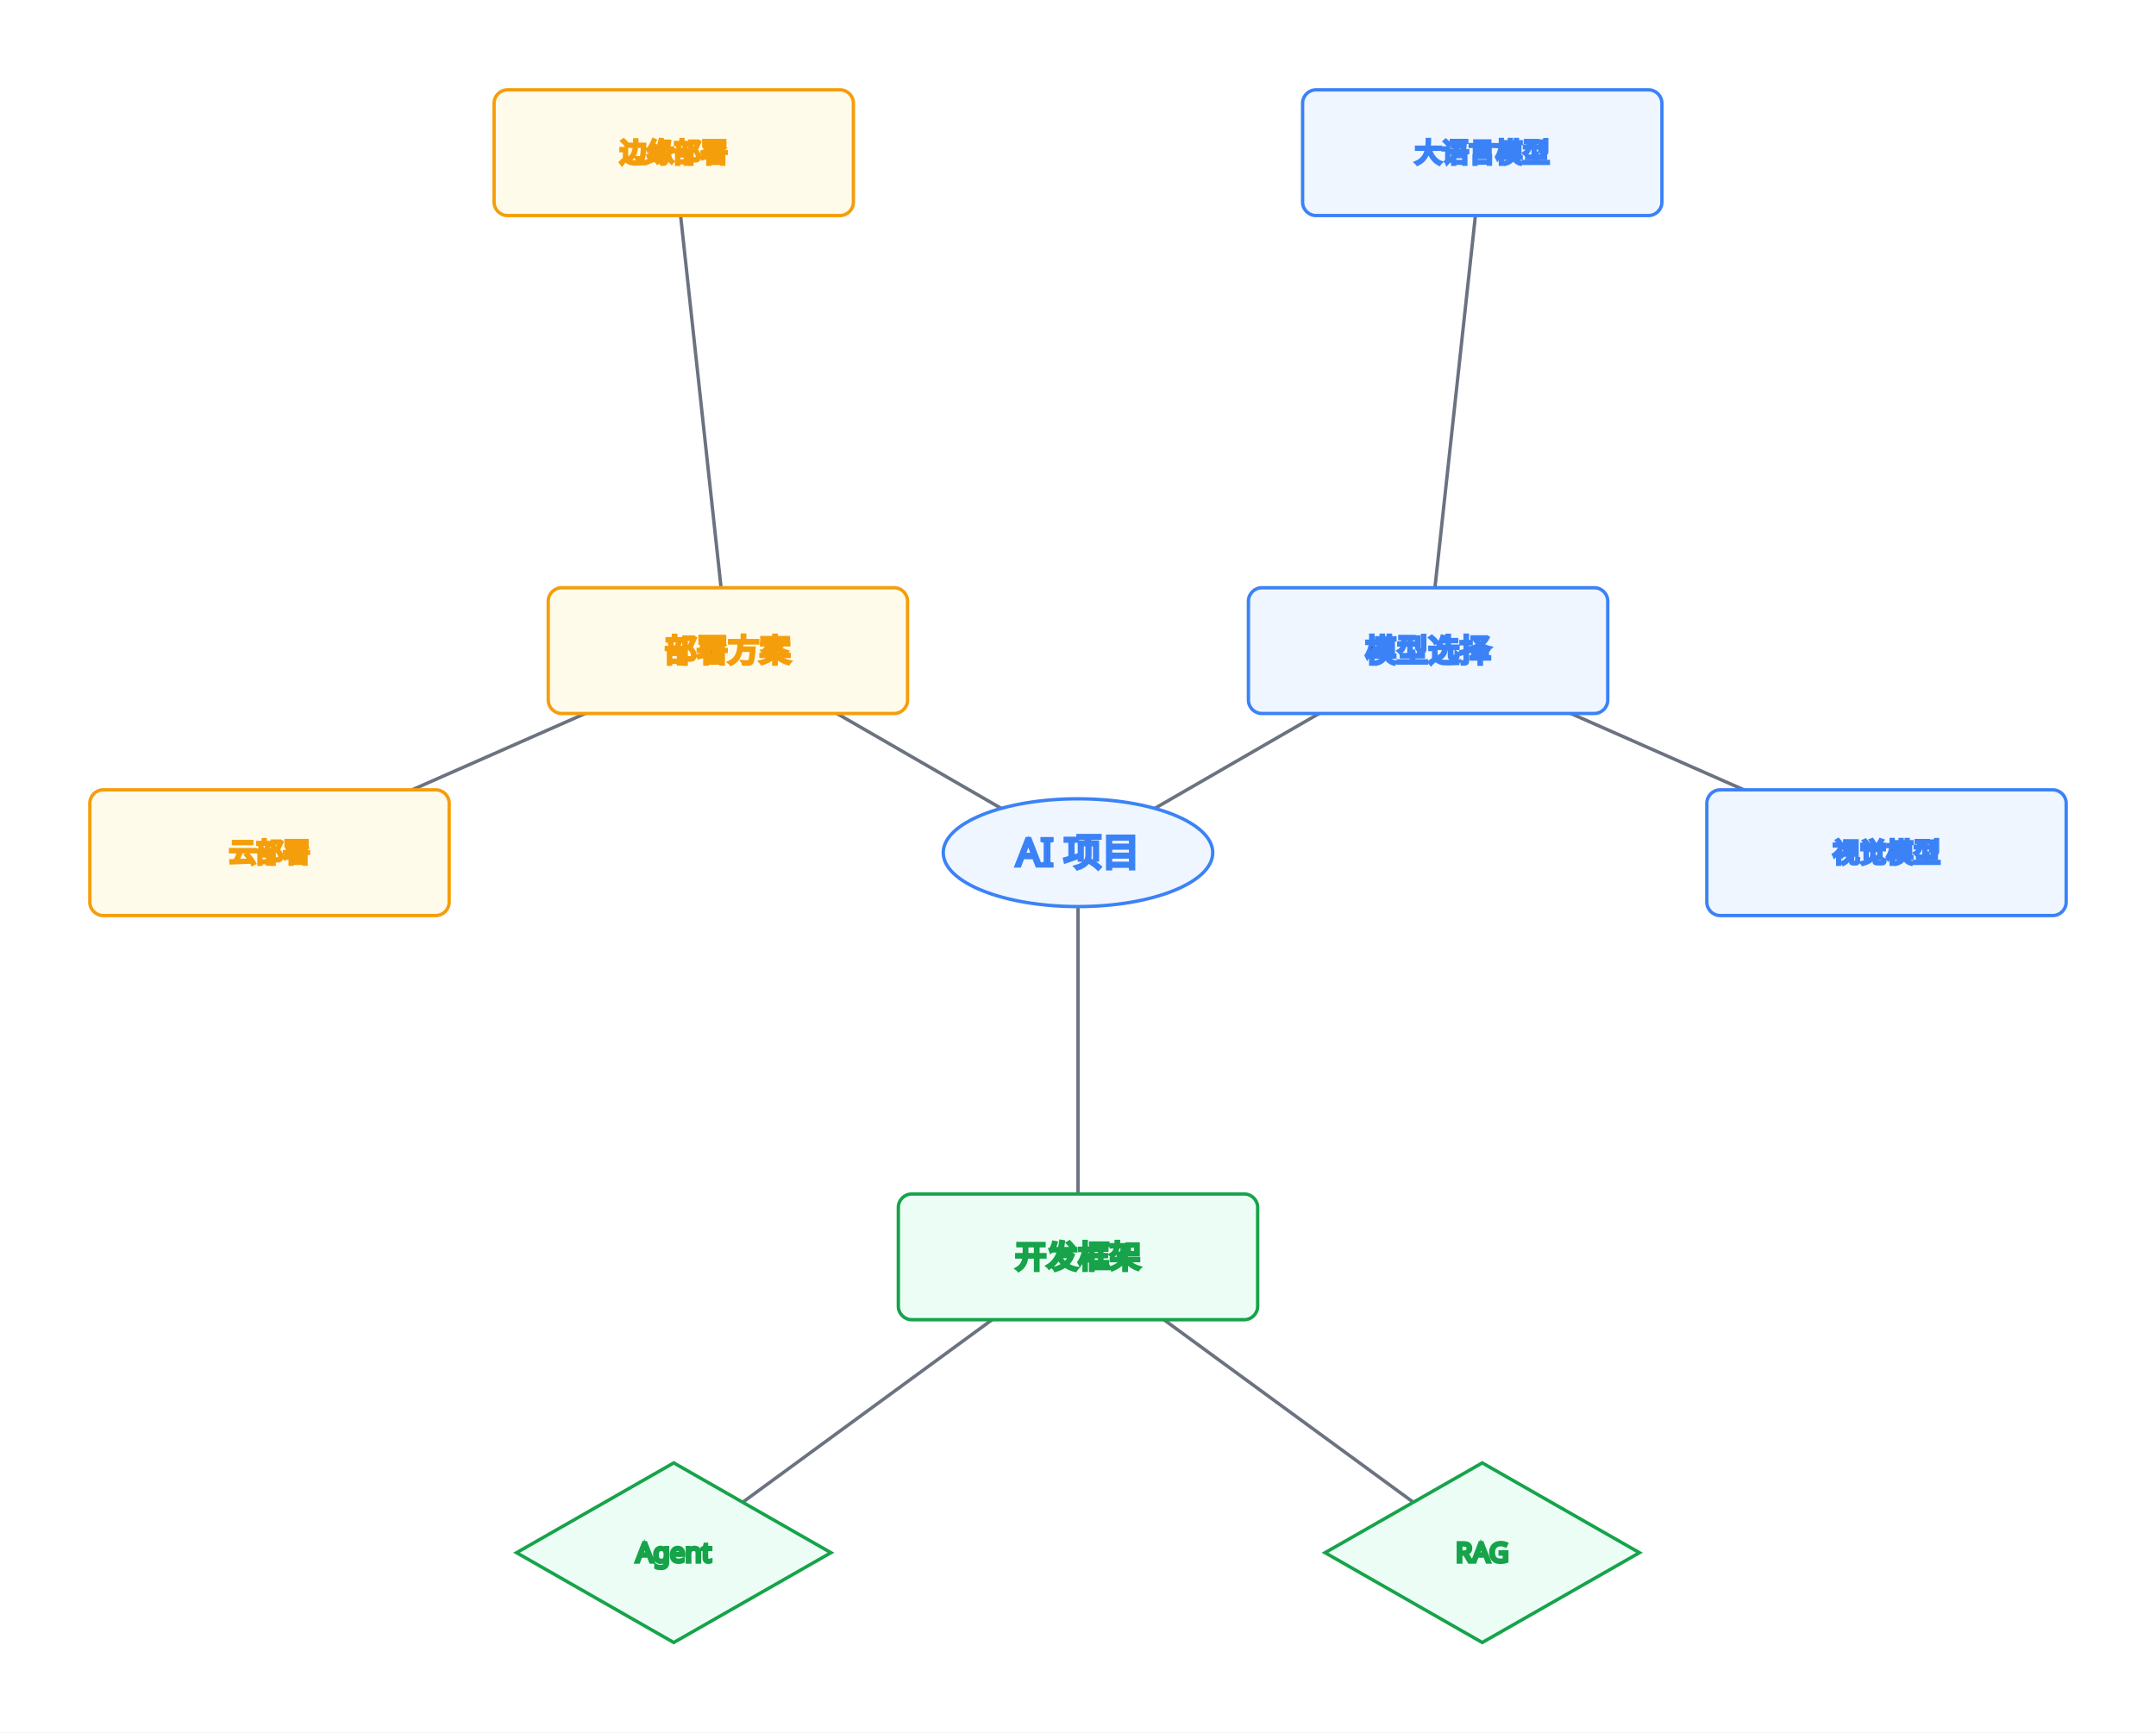
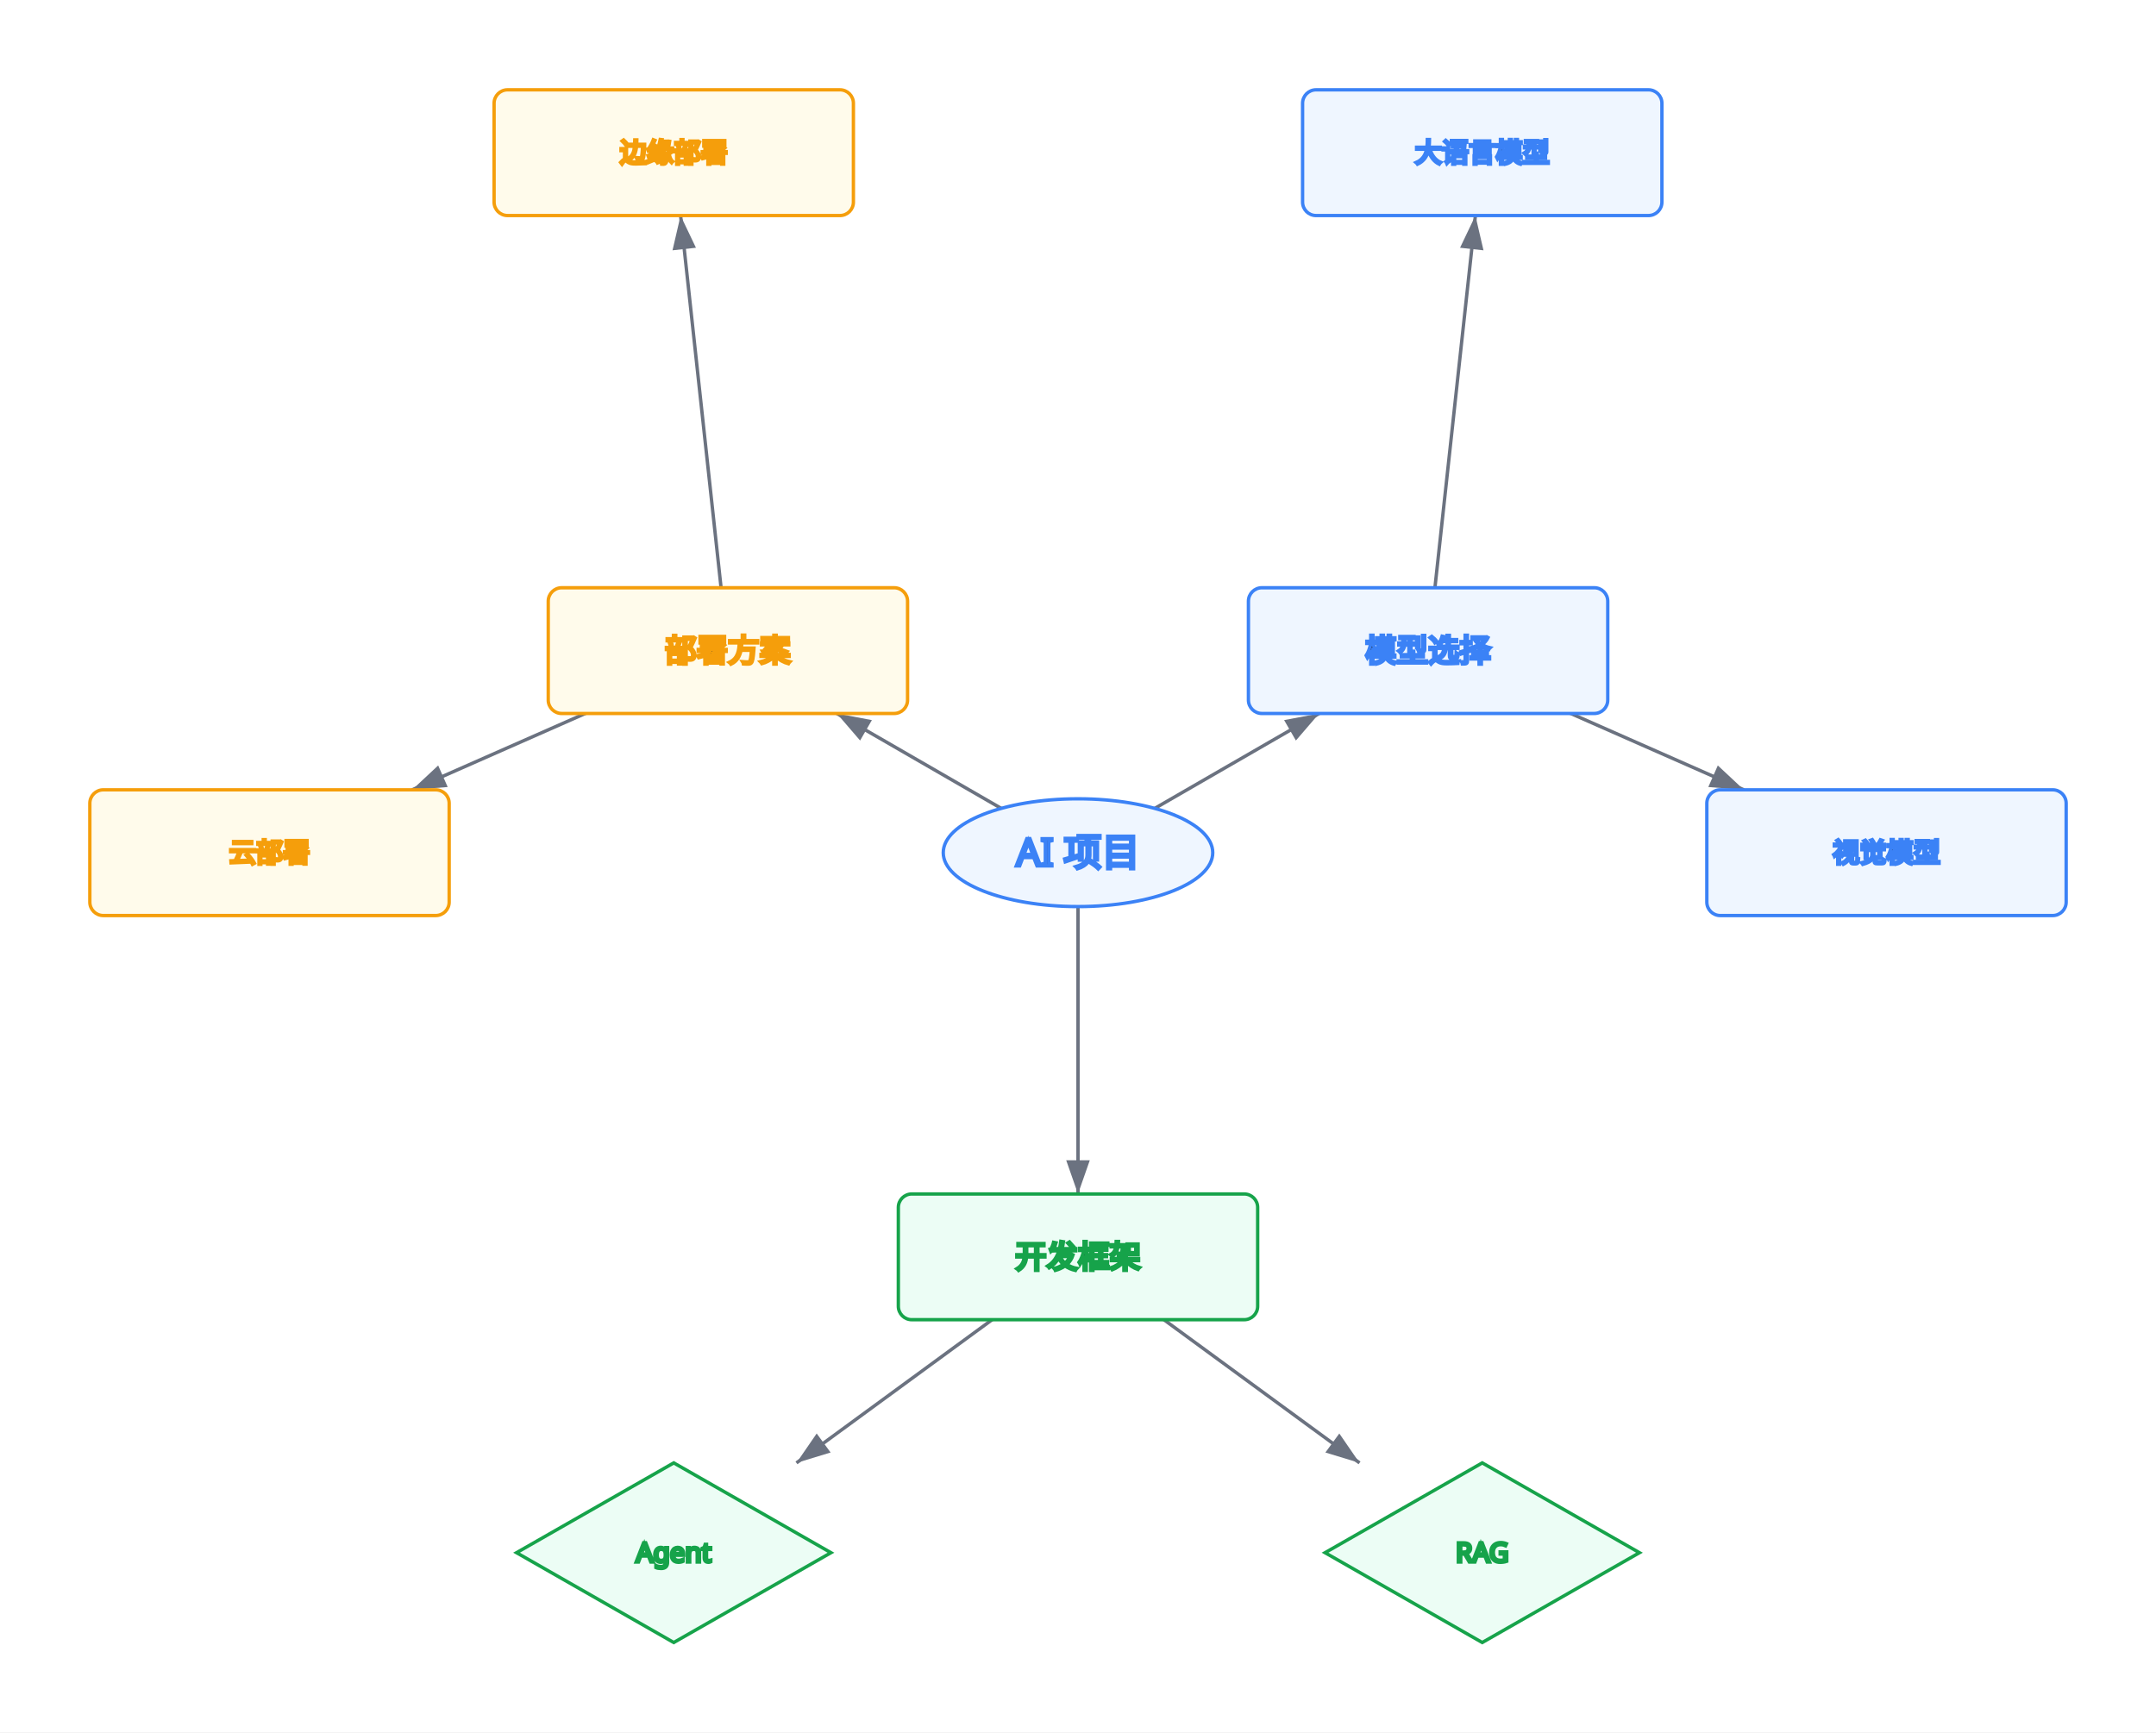
<svg xmlns="http://www.w3.org/2000/svg" width="960" height="771.538" viewBox="0 0 960 771.538">
  <defs>
    <marker id="arrowhead" markerWidth="10" markerHeight="7" refX="10" refY="3.5" orient="auto">
      <polygon points="0 0, 10 3.5, 0 7" fill="#6b7280" />
    </marker>
    <marker id="arrowhead-purple" markerWidth="10" markerHeight="7" refX="10" refY="3.5" orient="auto">
      <polygon points="0 0, 10 3.5, 0 7" fill="#7c3aed" />
    </marker>
  </defs>
  <rect x="0" y="0" width="960" height="771.538" fill="#ffffff" />
  <g class="lgdl-edge">
-     <path d="M 480,379.769 L 635.885,289.769" fill="none" stroke="#6b7280" stroke-width="1.5" marker-end="url(#arrowhead)" />
+     <path d="M 480,379.769 L 587.387,317.769" fill="none" stroke="#6b7280" stroke-width="1.5" marker-end="url(#arrowhead)" />
  </g>
  <g class="lgdl-edge">
-     <path d="M 480,379.769 L 480,559.769" fill="none" stroke="#6b7280" stroke-width="1.5" marker-end="url(#arrowhead)" />
+     <path d="M 480,379.769 L 480,531.769" fill="none" stroke="#6b7280" stroke-width="1.5" marker-end="url(#arrowhead)" />
  </g>
  <g class="lgdl-edge">
-     <path d="M 480,379.769 L 324.115,289.769" fill="none" stroke="#6b7280" stroke-width="1.5" marker-end="url(#arrowhead)" />
+     <path d="M 480,379.769 L 372.613,317.769" fill="none" stroke="#6b7280" stroke-width="1.5" marker-end="url(#arrowhead)" />
  </g>
  <g class="lgdl-edge">
-     <path d="M 635.885,289.769 L 660,68" fill="none" stroke="#6b7280" stroke-width="1.5" marker-end="url(#arrowhead)" />
+     <path d="M 635.885,289.769 L 656.955,96" fill="none" stroke="#6b7280" stroke-width="1.5" marker-end="url(#arrowhead)" />
  </g>
  <g class="lgdl-edge">
-     <path d="M 635.885,289.769 L 840,379.769" fill="none" stroke="#6b7280" stroke-width="1.5" marker-end="url(#arrowhead)" />
+     <path d="M 635.885,289.769 L 776.497,351.769" fill="none" stroke="#6b7280" stroke-width="1.5" marker-end="url(#arrowhead)" />
  </g>
  <g class="lgdl-edge">
-     <path d="M 480,559.769 L 660,691.538" fill="none" stroke="#6b7280" stroke-width="1.5" marker-end="url(#arrowhead)" />
+     <path d="M 480,559.769 L 605.359,651.538" fill="none" stroke="#6b7280" stroke-width="1.5" marker-end="url(#arrowhead)" />
  </g>
  <g class="lgdl-edge">
-     <path d="M 480,559.769 L 300,691.538" fill="none" stroke="#6b7280" stroke-width="1.5" marker-end="url(#arrowhead)" />
+     <path d="M 480,559.769 L 354.641,651.538" fill="none" stroke="#6b7280" stroke-width="1.5" marker-end="url(#arrowhead)" />
  </g>
  <g class="lgdl-edge">
-     <path d="M 324.115,289.769 L 120,379.769" fill="none" stroke="#6b7280" stroke-width="1.5" marker-end="url(#arrowhead)" />
+     <path d="M 324.115,289.769 L 183.503,351.769" fill="none" stroke="#6b7280" stroke-width="1.5" marker-end="url(#arrowhead)" />
  </g>
  <g class="lgdl-edge">
-     <path d="M 324.115,289.769 L 300,68" fill="none" stroke="#6b7280" stroke-width="1.5" marker-end="url(#arrowhead)" />
+     <path d="M 324.115,289.769 L 303.045,96" fill="none" stroke="#6b7280" stroke-width="1.5" marker-end="url(#arrowhead)" />
  </g>
  <g class="lgdl-node" fill="#eff6ff" stroke="#3b82f6" stroke-width="1.5">
    <rect x="420" y="355.769" width="120" height="48" rx="60" ry="60" />
    <text x="480" y="379.769" font-family="'Segoe UI', 'PingFang SC', 'Microsoft YaHei', sans-serif" font-size="17" fill="#1f2937" text-anchor="middle" dominant-baseline="middle">AI 项目</text>
  </g>
  <g class="lgdl-node" fill="#eff6ff" stroke="#3b82f6" stroke-width="1.5">
    <rect x="555.885" y="261.769" width="160" height="56" rx="6" ry="6" />
    <text x="635.885" y="289.769" font-family="'Segoe UI', 'PingFang SC', 'Microsoft YaHei', sans-serif" font-size="14" fill="#1f2937" text-anchor="middle" dominant-baseline="middle">模型选择</text>
  </g>
  <g class="lgdl-node" fill="#ecfdf5" stroke="#16a34a" stroke-width="1.5">
    <rect x="400" y="531.769" width="160" height="56" rx="6" ry="6" />
    <text x="480" y="559.769" font-family="'Segoe UI', 'PingFang SC', 'Microsoft YaHei', sans-serif" font-size="14" fill="#1f2937" text-anchor="middle" dominant-baseline="middle">开发框架</text>
  </g>
  <g class="lgdl-node" fill="#fffbeb" stroke="#f59e0b" stroke-width="1.5">
    <rect x="244.115" y="261.769" width="160" height="56" rx="6" ry="6" />
    <text x="324.115" y="289.769" font-family="'Segoe UI', 'PingFang SC', 'Microsoft YaHei', sans-serif" font-size="14" fill="#1f2937" text-anchor="middle" dominant-baseline="middle">部署方案</text>
  </g>
  <g class="lgdl-node" fill="#eff6ff" stroke="#3b82f6" stroke-width="1.5">
    <rect x="580" y="40" width="160" height="56" rx="6" ry="6" />
    <text x="660" y="68" font-family="'Segoe UI', 'PingFang SC', 'Microsoft YaHei', sans-serif" font-size="12" fill="#1f2937" text-anchor="middle" dominant-baseline="middle">大语言模型</text>
  </g>
  <g class="lgdl-node" fill="#eff6ff" stroke="#3b82f6" stroke-width="1.5">
    <rect x="760" y="351.769" width="160" height="56" rx="6" ry="6" />
    <text x="840" y="379.769" font-family="'Segoe UI', 'PingFang SC', 'Microsoft YaHei', sans-serif" font-size="12" fill="#1f2937" text-anchor="middle" dominant-baseline="middle">视觉模型</text>
  </g>
  <g class="lgdl-node" fill="#ecfdf5" stroke="#16a34a" stroke-width="1.5">
    <polygon points="660,651.538 730,691.538 660,731.538 590,691.538" />
    <text x="660" y="691.538" font-family="'Segoe UI', 'PingFang SC', 'Microsoft YaHei', sans-serif" font-size="12" fill="#1f2937" text-anchor="middle" dominant-baseline="middle">RAG</text>
  </g>
  <g class="lgdl-node" fill="#ecfdf5" stroke="#16a34a" stroke-width="1.5">
    <polygon points="300,651.538 370,691.538 300,731.538 230,691.538" />
    <text x="300" y="691.538" font-family="'Segoe UI', 'PingFang SC', 'Microsoft YaHei', sans-serif" font-size="12" fill="#1f2937" text-anchor="middle" dominant-baseline="middle">Agent</text>
  </g>
  <g class="lgdl-node" fill="#fffbeb" stroke="#f59e0b" stroke-width="1.5">
    <rect x="40" y="351.769" width="160" height="56" rx="6" ry="6" />
    <text x="120" y="379.769" font-family="'Segoe UI', 'PingFang SC', 'Microsoft YaHei', sans-serif" font-size="12" fill="#1f2937" text-anchor="middle" dominant-baseline="middle">云部署</text>
  </g>
  <g class="lgdl-node" fill="#fffbeb" stroke="#f59e0b" stroke-width="1.5">
    <rect x="220" y="40" width="160" height="56" rx="6" ry="6" />
    <text x="300" y="68" font-family="'Segoe UI', 'PingFang SC', 'Microsoft YaHei', sans-serif" font-size="12" fill="#1f2937" text-anchor="middle" dominant-baseline="middle">边缘部署</text>
  </g>
</svg>
